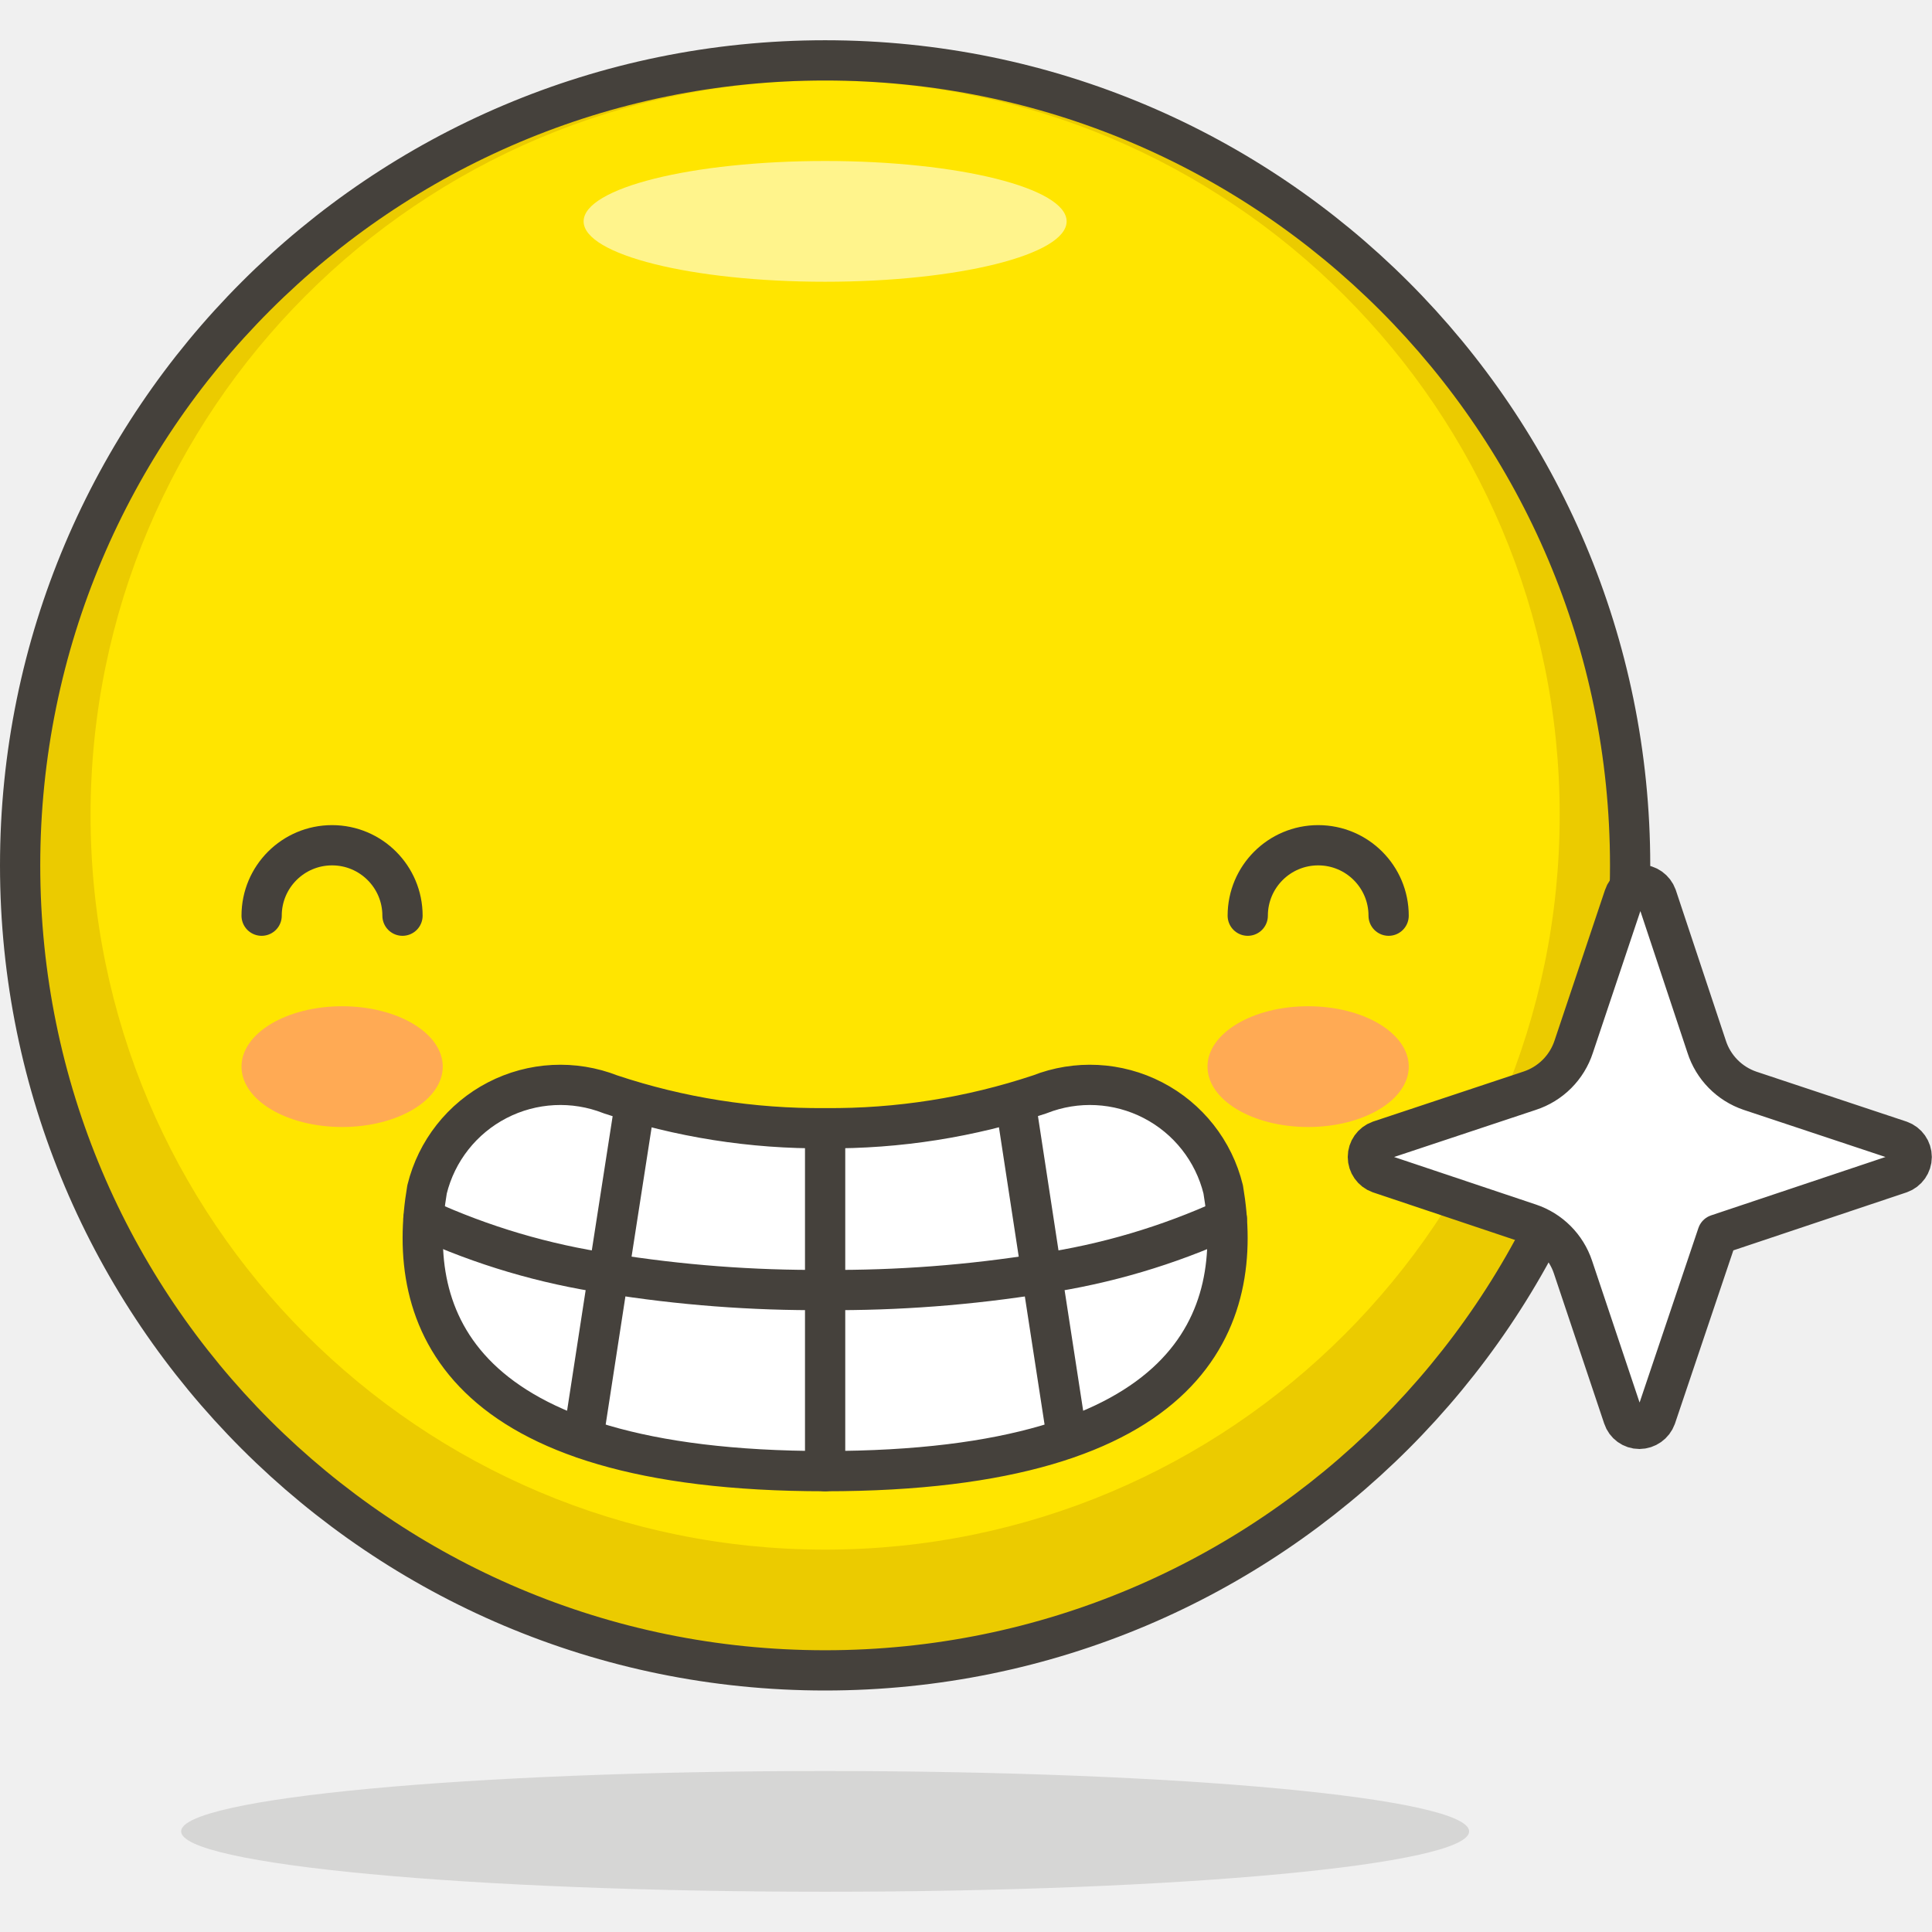
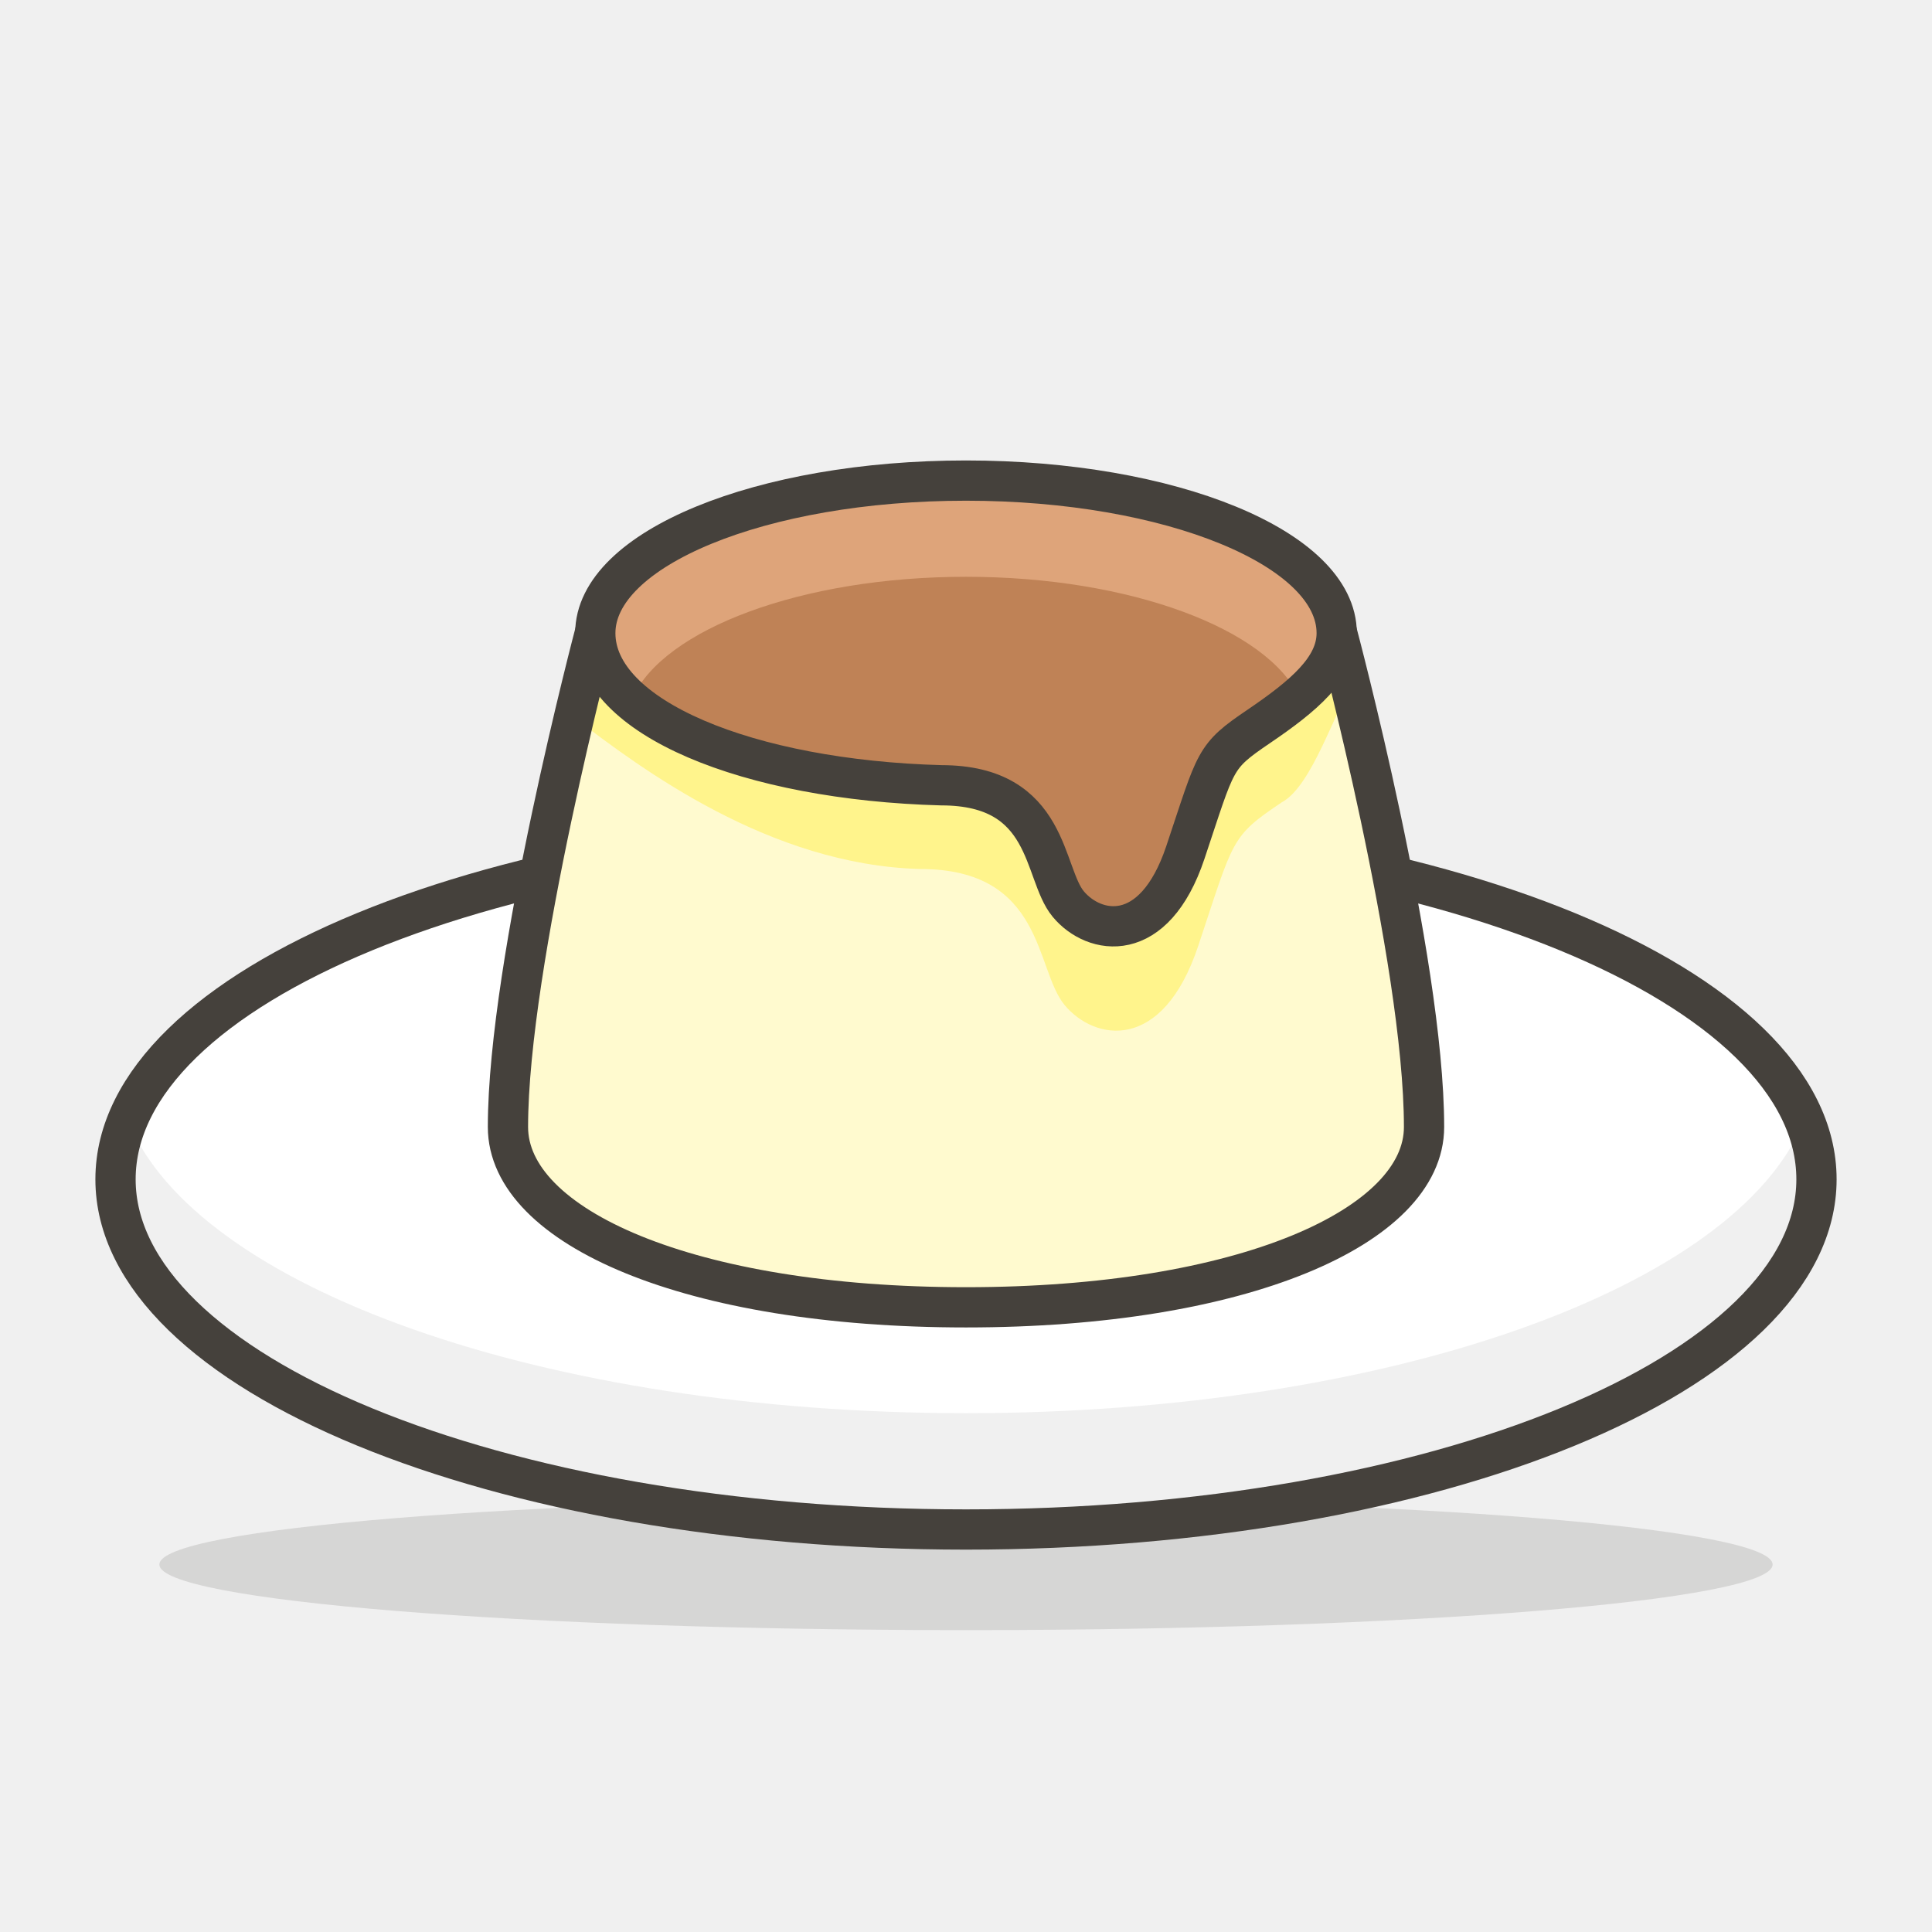
<svg xmlns="http://www.w3.org/2000/svg" width="48" height="48" viewBox="0 0 48 48">
-   <path fill="#ffe500" d="M.5 21.5a20 20 0 1 0 40 0a20 20 0 1 0-40 0" />
-   <path fill="#ebcb00" d="M20.5 1.5a20 20 0 1 0 20 20a20 20 0 0 0-20-20m0 37a18.25 18.25 0 1 1 18.25-18.25A18.25 18.25 0 0 1 20.5 38.5" />
-   <path fill="#fff48c" d="M14.5 5.5a6 1.5 0 1 0 12 0a6 1.5 0 1 0-12 0" />
-   <path fill="#45413c" d="M4.5 45.5a16 1.5 0 1 0 32 0a16 1.5 0 1 0-32 0" opacity="0.15" />
-   <path fill="none" stroke="#45413c" stroke-linecap="round" stroke-linejoin="round" d="M.5 21.5a20 20 0 1 0 40 0a20 20 0 1 0-40 0" stroke-width="1" />
-   <path fill="#ffaa54" d="M35 26.5c0 .83-1.12 1.5-2.5 1.5s-2.5-.67-2.5-1.5s1.12-1.5 2.5-1.5s2.5.67 2.5 1.5m-29 0c0 .83 1.12 1.5 2.5 1.5s2.5-.67 2.5-1.5S9.88 25 8.5 25S6 25.67 6 26.5" />
-   <path fill="none" stroke="#45413c" stroke-linecap="round" stroke-linejoin="round" d="M6.5 22.75a1.75 1.75 0 0 1 3.5 0m21 0a1.75 1.75 0 0 1 3.5 0" stroke-width="1" />
-   <path fill="#fff" stroke="#45413c" stroke-linecap="round" stroke-linejoin="round" d="m42.67 30.67l4.54-1.52a.43.43 0 0 0 0-.81l-3.73-1.24A1.71 1.71 0 0 1 42.4 26l-1.24-3.73a.44.44 0 0 0-.41-.29a.42.42 0 0 0-.4.29L39.1 26a1.71 1.71 0 0 1-1.1 1.1l-3.73 1.24a.43.43 0 0 0 0 .81L38 30.4a1.71 1.71 0 0 1 1.08 1.08l1.25 3.73a.42.42 0 0 0 .4.29a.44.44 0 0 0 .41-.29ZM20.5 36.55c9.2 0 10.43-3.84 9.89-7a3.41 3.41 0 0 0-4.56-2.36a16.4 16.4 0 0 1-5.33.84a16.4 16.4 0 0 1-5.33-.84a3.41 3.41 0 0 0-4.56 2.36c-.54 3.16.69 7 9.89 7" stroke-width="1" />
-   <path fill="none" stroke="#45413c" stroke-linecap="round" stroke-linejoin="round" d="M30.48 30.28a17 17 0 0 1-4.6 1.36a32.3 32.3 0 0 1-5.38.41a32.3 32.3 0 0 1-5.38-.41a17 17 0 0 1-4.6-1.36" stroke-width="1" />
-   <path fill="none" stroke="#45413c" stroke-linecap="round" stroke-linejoin="round" d="m15.78 27.39l-.66 4.25l-.63 4.09m6.01.82v-8.5m4.73-.66l.65 4.25l.63 4.09" stroke-width="1" />
+   <path fill="#45413c" d="M3.96 38.87a20.04 1.63 0 1 0 40.08 0a20.04 1.63 0 1 0-40.08 0" opacity="0.15" />
+   <path fill="#fff" d="M2.87 29.3a21.13 8.7 0 1 0 42.26 0a21.13 8.7 0 1 0-42.26 0" />
+   <path fill="#f0f0f0" d="M24 35.11c-10.47 0-19.14-3.11-20.81-7.25a3.9 3.9 0 0 0-.32 1.44c0 4.81 9.46 8.7 21.13 8.7s21.13-3.89 21.13-8.7a3.9 3.9 0 0 0-.32-1.44C43.14 32 34.47 35.11 24 35.11" />
+   <path fill="none" stroke="#45413c" stroke-linecap="round" stroke-linejoin="round" d="M2.87 29.3a21.13 8.7 0 1 0 42.26 0a21.13 8.7 0 1 0-42.26 0" stroke-width="1" />
+   <path fill="#fffacf" d="M35.38 28c0 2.47-4.5 4.48-11.38 4.48s-11.38-2-11.38-4.48c0-4.11 2.17-12.31 2.17-12.31h18.42s2.17 8.13 2.17 12.31" />
+   <path fill="#fff48c" d="M31.85 19.93c.75-.4 1.33-2.33 1.71-2.82c-.21-.85-.35-1.38-.35-1.38H14.79s-.22.83-.52 2.1c1.67 1.28 4.86 3.66 8.59 3.76c3.09 0 2.85 2.49 3.59 3.38s2.43 1.2 3.32-1.47s.8-2.71 2.08-3.57" />
+   <path fill="none" stroke="#45413c" stroke-linecap="round" stroke-linejoin="round" d="M35.38 28c0 2.47-4.5 4.48-11.38 4.48s-11.38-2-11.38-4.48c0-4.11 2.17-12.31 2.17-12.31h18.42s2.17 8.13 2.17 12.31" stroke-width="1" />
+   <path fill="#bf8256" d="M23.39 19.51c2.71 0 2.51 2.18 3.15 2.95s2.13 1.05 2.91-1.28s.7-2.37 1.82-3.13s1.94-1.45 1.94-2.32c0-2.1-4.12-3.79-9.21-3.79s-9.21 1.69-9.21 3.79s3.8 3.65 8.6 3.78" />
+   <path fill="#dea47a" d="M24 14.33c4.1 0 7.51 1.31 8.28 3a2.23 2.23 0 0 0 .93-1.65c0-2.1-4.12-3.79-9.21-3.79s-9.21 1.69-9.21 3.79a2.23 2.23 0 0 0 .93 1.65c.77-1.69 4.18-3 8.28-3" />
+   <path fill="none" stroke="#45413c" stroke-linecap="round" stroke-linejoin="round" d="M23.39 19.51c2.71 0 2.51 2.18 3.15 2.95s2.13 1.05 2.91-1.28s.7-2.37 1.82-3.13s1.94-1.45 1.94-2.32c0-2.1-4.12-3.79-9.21-3.79s-9.21 1.69-9.21 3.79s3.8 3.65 8.6 3.78" stroke-width="1" />
</svg>
